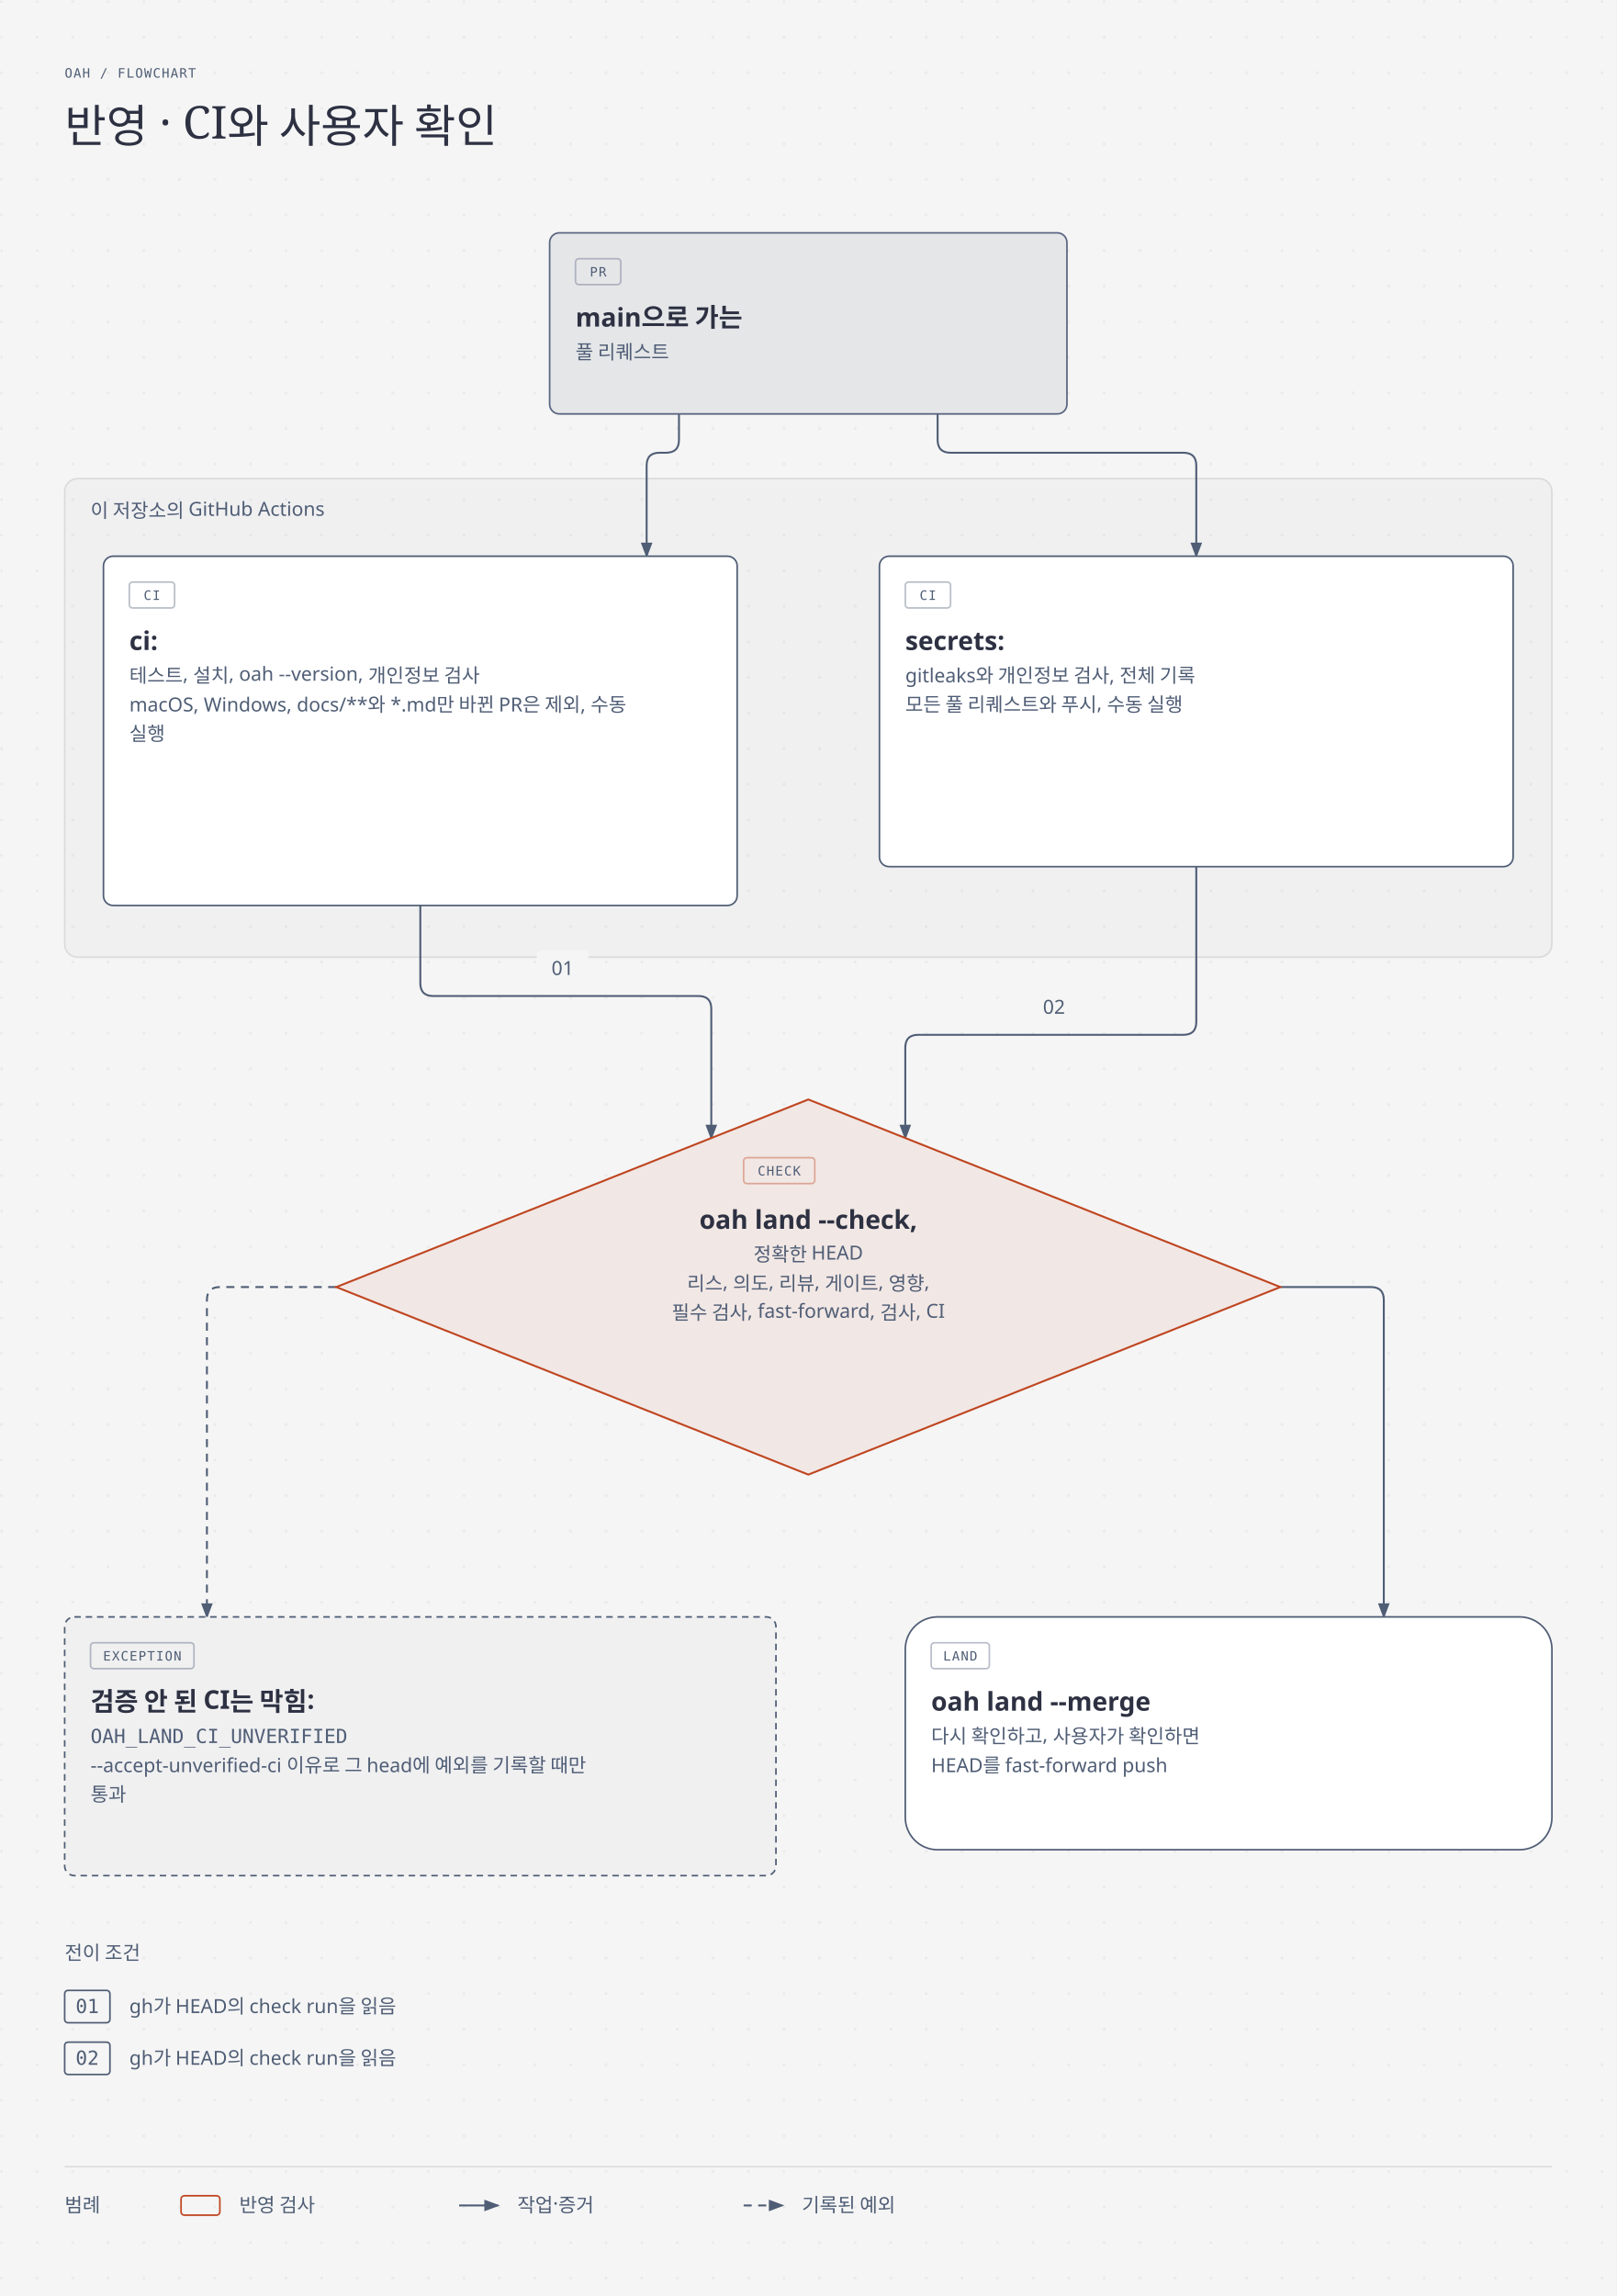
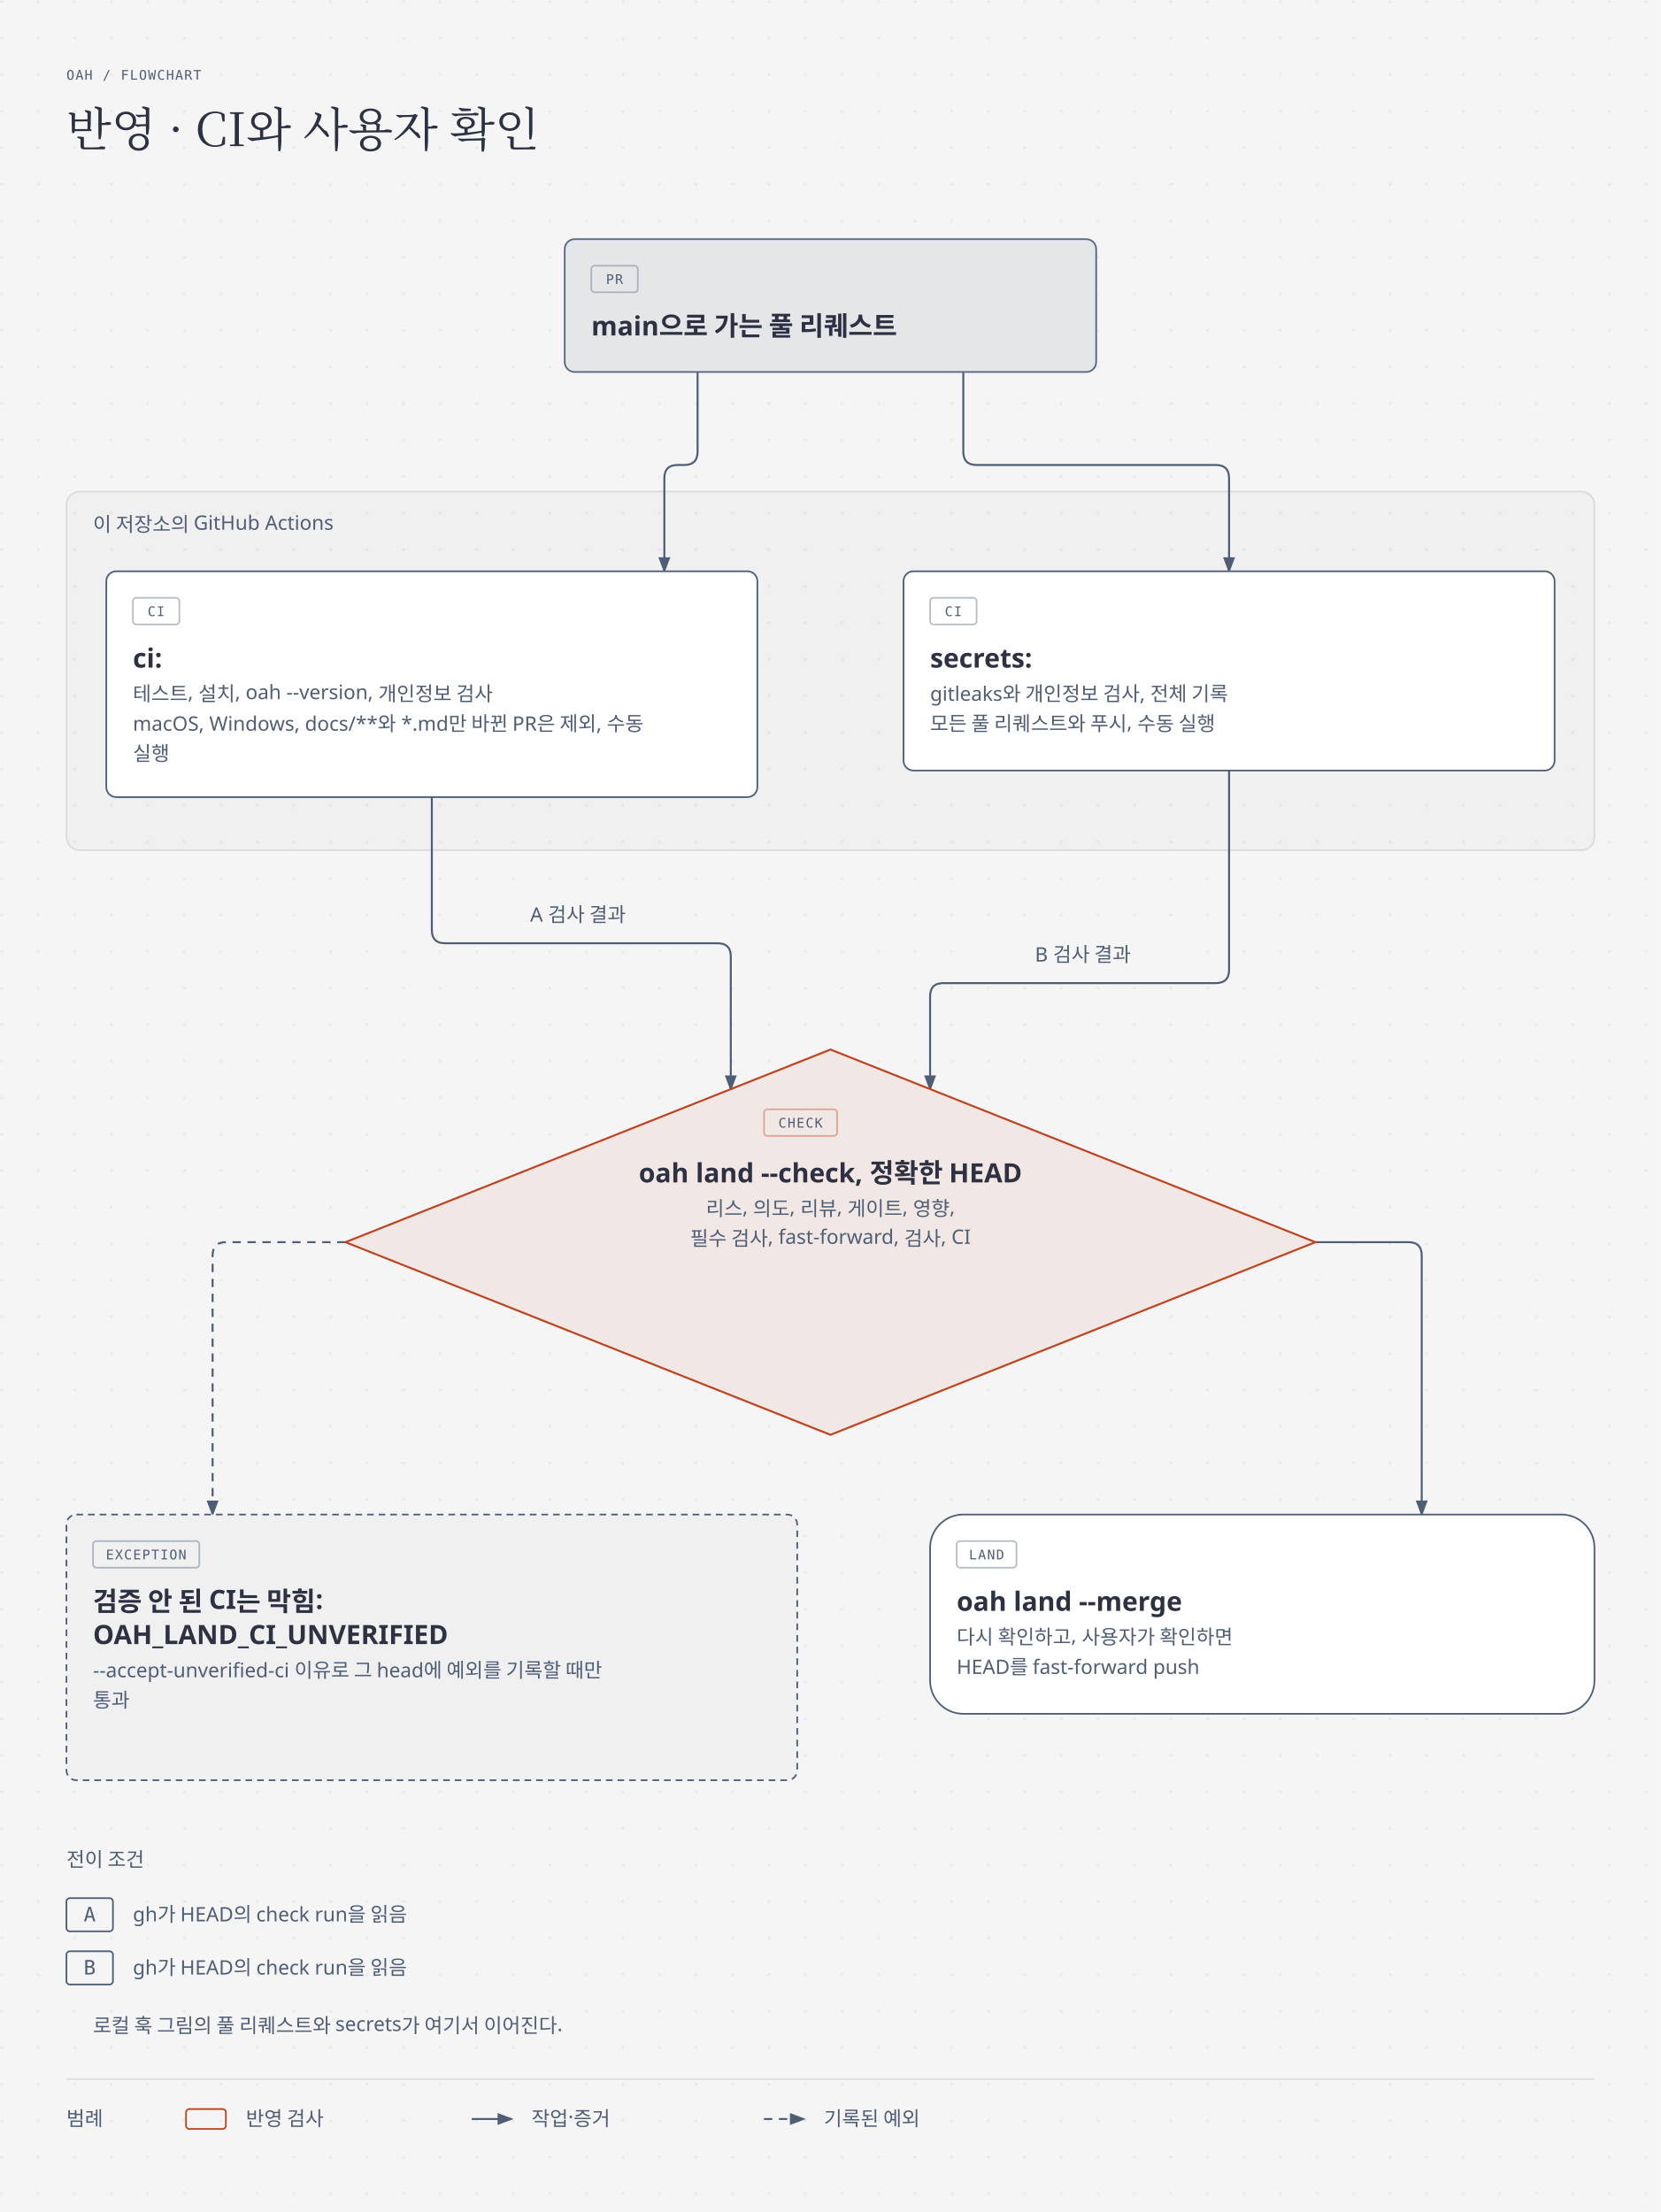
- <svg xmlns="http://www.w3.org/2000/svg" viewBox="0 0 1000 1420" role="img" aria-labelledby="concepts-landing-checks-ko-light-title concepts-landing-checks-ko-light-desc" data-diagram-type="Flowchart" data-size="fit" id="concepts-landing-checks-ko-light-root">
+ <svg xmlns="http://www.w3.org/2000/svg" viewBox="0 0 1000 1332" role="img" aria-labelledby="concepts-landing-checks-ko-light-title concepts-landing-checks-ko-light-desc" data-diagram-type="Flowchart" data-size="fit" id="concepts-landing-checks-ko-light-root">
  <defs>
    <style>#concepts-landing-checks-ko-light-root { font-family: "Geist", "Noto Sans KR", "Apple SD Gothic Neo", "Malgun Gothic", system-ui, sans-serif; color: #2d3142; }
      #concepts-landing-checks-ko-light-root .diagram-container { width: 100%; overflow-x: auto; }
      #concepts-landing-checks-ko-light-root text { font-family: "Geist", "Noto Sans KR", "Apple SD Gothic Neo", "Malgun Gothic", system-ui, sans-serif; fill: #2d3142; }
-       #concepts-landing-checks-ko-light-root .title { font-family: "Instrument Serif", "Noto Serif KR", "Batang", serif; font-size: 28px; font-weight: 400; }
+       #concepts-landing-checks-ko-light-root .title { font-family: "Instrument Serif", "Noto Serif KR", "AppleMyungjo", "Batang", "Noto Serif CJK KR", serif; font-size: 28px; font-weight: 400; }
      #concepts-landing-checks-ko-light-root .node { font-size: 16px; font-weight: 600; }
      #concepts-landing-checks-ko-light-root .sub { font-family: "Geist", "Noto Sans KR", "Apple SD Gothic Neo", "Malgun Gothic", system-ui, sans-serif; font-size: 12px; font-weight: 400; fill: #4f5d75; }
      #concepts-landing-checks-ko-light-root .technical { font-family: "Geist Mono", ui-monospace, "SFMono-Regular", Consolas, monospace; }
      #concepts-landing-checks-ko-light-root .label { font-size: 12px; font-family: "Geist Mono", ui-monospace, "SFMono-Regular", Consolas, monospace; font-weight: 400; fill: #4f5d75; }
      #concepts-landing-checks-ko-light-root .prose { font-size: 12px; font-weight: 400; fill: #4f5d75; }
      #concepts-landing-checks-ko-light-root .zone-label { font-size: 12px; font-family: "Geist", "Noto Sans KR", "Apple SD Gothic Neo", "Malgun Gothic", system-ui, sans-serif; font-weight: 500; fill: #4f5d75; }
      #concepts-landing-checks-ko-light-root .arrow-label { font-size: 12px; font-family: "Geist", "Noto Sans KR", "Apple SD Gothic Neo", "Malgun Gothic", system-ui, sans-serif; font-weight: 500; fill: #4f5d75; }
      #concepts-landing-checks-ko-light-root .tag { font-family: "Geist Mono", ui-monospace, "SFMono-Regular", Consolas, monospace; font-size: 8px; font-weight: 500; letter-spacing: .08em; fill: #4f5d75; }
      #concepts-landing-checks-ko-light-root .ghost { font-family: "Geist Mono", ui-monospace, "SFMono-Regular", Consolas, monospace; font-size: 32px; font-weight: 600; fill: #2d3142; opacity: .06; }
      @media print {
#concepts-landing-checks-ko-light-root .diagram-container { overflow-x: visible; }
}</style>
    <pattern id="concepts-landing-checks-ko-light-dots" width="22" height="22" patternUnits="userSpaceOnUse">
      <circle cx="1" cy="1" r="0.9" fill="#2d3142" fill-opacity=".10" />
    </pattern>
    <marker id="concepts-landing-checks-ko-light-arrow" markerWidth="8" markerHeight="6" refX="7" refY="3" orient="auto">
      <polygon points="0 0, 8 3, 0 6" fill="#4f5d75" />
    </marker>
    <marker id="concepts-landing-checks-ko-light-arrow-accent" markerWidth="8" markerHeight="6" refX="7" refY="3" orient="auto">
      <polygon points="0 0, 8 3, 0 6" fill="#bf4520" />
    </marker>
    <marker id="concepts-landing-checks-ko-light-arrow-link" markerWidth="8" markerHeight="6" refX="7" refY="3" orient="auto">
      <polygon points="0 0, 8 3, 0 6" fill="#2e5aa8" />
    </marker>
  </defs>
-   <rect width="1000" height="1420" fill="#f5f5f5" />
-   <rect width="1000" height="1420" fill="url(#concepts-landing-checks-ko-light-dots)" opacity=".55" />
+   <rect width="1000" height="1332" fill="#f5f5f5" />
+   <rect width="1000" height="1332" fill="url(#concepts-landing-checks-ko-light-dots)" opacity=".55" />
  <text x="40" y="48" class="tag" text-anchor="start">OAH / FLOWCHART</text>
  <text x="40" y="88" class="title" text-anchor="start">반영 · CI와 사용자 확인</text>
-   <rect x="40" y="296" width="920" height="296" rx="8" fill="#2d3142" stroke="#2d3142" stroke-width="1" data-group-id="actions" fill-opacity=".02" stroke-opacity=".12" />
+   <rect x="40" y="296" width="920" height="216" rx="8" fill="#2d3142" stroke="#2d3142" stroke-width="1" data-group-id="actions" fill-opacity=".02" stroke-opacity=".12" />
  <text x="56" y="320" class="zone-label" text-anchor="start">이 저장소의 GitHub Actions</text>
-   <path d="M 420,256 L 420,272 Q 420,280 412,280 L 408,280 Q 400,280 400,288 L 400,344" data-edge-id="e6" data-from="pr" data-to="tests" data-label="" fill="none" stroke="#4f5d75" stroke-width="1.2" marker-end="url(#concepts-landing-checks-ko-light-arrow)" />
-   <path d="M 580,256 L 580,272 Q 580,280 588,280 L 732,280 Q 740,280 740,288 L 740,344" data-edge-id="e7" data-from="pr" data-to="secrets" data-label="" fill="none" stroke="#4f5d75" stroke-width="1.2" marker-end="url(#concepts-landing-checks-ko-light-arrow)" />
-   <path d="M 260,560 L 260,608 Q 260,616 268,616 L 432,616 Q 440,616 440,624 L 440,704" data-edge-id="e8" data-from="tests" data-to="land" data-label="gh가 HEAD의 check run을 읽음" fill="none" stroke="#4f5d75" stroke-width="1.2" marker-end="url(#concepts-landing-checks-ko-light-arrow)" />
-   <path d="M 740,536 L 740,632 Q 740,640 732,640 L 568,640 Q 560,640 560,648 L 560,704" data-edge-id="e9" data-from="secrets" data-to="land" data-label="gh가 HEAD의 check run을 읽음" fill="none" stroke="#4f5d75" stroke-width="1.2" marker-end="url(#concepts-landing-checks-ko-light-arrow)" />
-   <path d="M 208,796 L 136,796 Q 128,796 128,804 L 128,1000" data-edge-id="e10" data-from="land" data-to="exc" data-label="" fill="none" stroke="#4f5d75" stroke-width="1.2" stroke-dasharray="5,4" marker-end="url(#concepts-landing-checks-ko-light-arrow)" />
-   <path d="M 792,796 L 848,796 Q 856,796 856,804 L 856,1000" data-edge-id="e11" data-from="land" data-to="landed" data-label="" fill="none" stroke="#4f5d75" stroke-width="1.2" marker-end="url(#concepts-landing-checks-ko-light-arrow)" />
-   <rect x="332" y="588" width="32" height="20" rx="2" fill="#f5f5f5" />
-   <text x="348" y="603" class="arrow-label" text-anchor="middle">01</text>
-   <rect x="636" y="612" width="32" height="20" rx="2" fill="#f5f5f5" />
-   <text x="652" y="627" class="arrow-label" text-anchor="middle">02</text>
+   <path d="M 420,224 L 420,272 Q 420,280 412,280 L 408,280 Q 400,280 400,288 L 400,344" data-edge-id="e6" data-from="pr" data-to="tests" data-label="" fill="none" stroke="#4f5d75" stroke-width="1.2" marker-end="url(#concepts-landing-checks-ko-light-arrow)" />
+   <path d="M 580,224 L 580,272 Q 580,280 588,280 L 732,280 Q 740,280 740,288 L 740,344" data-edge-id="e7" data-from="pr" data-to="secrets" data-label="" fill="none" stroke="#4f5d75" stroke-width="1.2" marker-end="url(#concepts-landing-checks-ko-light-arrow)" />
+   <path d="M 260,480 L 260,560 Q 260,568 268,568 L 432,568 Q 440,568 440,576 L 440,656" data-edge-id="e8" data-from="tests" data-to="land" data-label="gh가 HEAD의 check run을 읽음" fill="none" stroke="#4f5d75" stroke-width="1.2" marker-end="url(#concepts-landing-checks-ko-light-arrow)" />
+   <path d="M 740,464 L 740,584 Q 740,592 732,592 L 568,592 Q 560,592 560,600 L 560,656" data-edge-id="e9" data-from="secrets" data-to="land" data-label="gh가 HEAD의 check run을 읽음" fill="none" stroke="#4f5d75" stroke-width="1.2" marker-end="url(#concepts-landing-checks-ko-light-arrow)" />
+   <path d="M 208,748 L 136,748 Q 128,748 128,756 L 128,912" data-edge-id="e10" data-from="land" data-to="exc" data-label="" fill="none" stroke="#4f5d75" stroke-width="1.2" stroke-dasharray="5,4" marker-end="url(#concepts-landing-checks-ko-light-arrow)" />
+   <path d="M 792,748 L 848,748 Q 856,748 856,756 L 856,912" data-edge-id="e11" data-from="land" data-to="landed" data-label="" fill="none" stroke="#4f5d75" stroke-width="1.2" marker-end="url(#concepts-landing-checks-ko-light-arrow)" />
+   <rect x="290" y="540" width="116" height="20" rx="2" fill="#f5f5f5" />
+   <text x="348" y="555" class="arrow-label" text-anchor="middle">A 검사 결과</text>
+   <rect x="594" y="564" width="116" height="20" rx="2" fill="#f5f5f5" />
+   <text x="652" y="579" class="arrow-label" text-anchor="middle">B 검사 결과</text>
  <g data-node-id="pr" data-source-label="main으로 가는 풀 리퀘스트">
-     <rect x="340" y="144" width="320" height="112" rx="6" fill="#f5f5f5" />
-     <rect x="340" y="144" width="320" height="112" rx="6" fill="#4f5d75" stroke="#5a6580" stroke-width="1" fill-opacity=".10" />
+     <rect x="340" y="144" width="320" height="80" rx="6" fill="#f5f5f5" />
+     <rect x="340" y="144" width="320" height="80" rx="6" fill="#4f5d75" stroke="#5a6580" stroke-width="1" fill-opacity=".10" />
    <g aria-hidden="true">
      <rect x="356" y="160" width="28" height="16" rx="2" fill="none" stroke="#5a6580" stroke-width="1" stroke-opacity=".4" />
      <text x="370" y="171" class="tag" text-anchor="middle">PR</text>
    </g>
-     <text x="356" y="202" class="node" text-anchor="start">main으로 가는</text>
-     <text x="356" y="222" class="sub" text-anchor="start">풀 리퀘스트</text>
+     <text x="356" y="202" class="node" text-anchor="start">main으로 가는 풀 리퀘스트</text>
  </g>
  <g data-node-id="tests" data-source-label="ci: 테스트, 설치, oah --version, 개인정보 검사 macOS, Windows, docs/**와 *.md만 바뀐 PR은 제외, 수동 실행" data-parent="actions">
-     <rect x="64" y="344" width="392" height="216" rx="6" fill="#f5f5f5" />
-     <rect x="64" y="344" width="392" height="216" rx="6" fill="#ffffff" stroke="#4f5d75" stroke-width="1" />
+     <rect x="64" y="344" width="392" height="136" rx="6" fill="#f5f5f5" />
+     <rect x="64" y="344" width="392" height="136" rx="6" fill="#ffffff" stroke="#4f5d75" stroke-width="1" />
    <g aria-hidden="true">
      <rect x="80" y="360" width="28" height="16" rx="2" fill="none" stroke="#4f5d75" stroke-width="1" stroke-opacity=".4" />
      <text x="94" y="371" class="tag" text-anchor="middle">CI</text>
    </g>
    <text x="80" y="402" class="node" text-anchor="start">ci:</text>
    <text x="80" y="422" class="sub" text-anchor="start">테스트, 설치, oah --version, 개인정보 검사</text>
    <text x="80" y="440" class="sub" text-anchor="start">macOS, Windows, docs/**와 *.md만 바뀐 PR은 제외, 수동</text>
    <text x="80" y="458" class="sub" text-anchor="start">실행</text>
  </g>
  <g data-node-id="secrets" data-source-label="secrets: gitleaks와 개인정보 검사, 전체 기록 모든 풀 리퀘스트와 푸시, 수동 실행" data-parent="actions">
-     <rect x="544" y="344" width="392" height="192" rx="6" fill="#f5f5f5" />
-     <rect x="544" y="344" width="392" height="192" rx="6" fill="#ffffff" stroke="#4f5d75" stroke-width="1" />
+     <rect x="544" y="344" width="392" height="120" rx="6" fill="#f5f5f5" />
+     <rect x="544" y="344" width="392" height="120" rx="6" fill="#ffffff" stroke="#4f5d75" stroke-width="1" />
    <g aria-hidden="true">
      <rect x="560" y="360" width="28" height="16" rx="2" fill="none" stroke="#4f5d75" stroke-width="1" stroke-opacity=".4" />
      <text x="574" y="371" class="tag" text-anchor="middle">CI</text>
    </g>
    <text x="560" y="402" class="node" text-anchor="start">secrets:</text>
    <text x="560" y="422" class="sub" text-anchor="start">gitleaks와 개인정보 검사, 전체 기록</text>
    <text x="560" y="440" class="sub" text-anchor="start">모든 풀 리퀘스트와 푸시, 수동 실행</text>
  </g>
  <g data-node-id="land" data-source-label="oah land --check, 정확한 HEAD 리스, 의도, 리뷰, 게이트, 영향, 필수 검사, fast-forward, 검사, CI">
-     <polygon points="500,680 792,796 500,912 208,796" fill="#f5f5f5" />
-     <polygon points="500,680 792,796 500,912 208,796" fill="#bf4520" fill-opacity=".08" stroke="#bf4520" stroke-width="1.2" />
+     <polygon points="500,632 792,748 500,864 208,748" fill="#f5f5f5" />
+     <polygon points="500,632 792,748 500,864 208,748" fill="#bf4520" fill-opacity=".08" stroke="#bf4520" stroke-width="1.2" />
    <g aria-hidden="true">
-       <rect x="460" y="716" width="44" height="16" rx="2" fill="none" stroke="#bf4520" stroke-width="1" stroke-opacity=".4" />
-       <text x="482" y="727" class="tag" text-anchor="middle">CHECK</text>
+       <rect x="460" y="668" width="44" height="16" rx="2" fill="none" stroke="#bf4520" stroke-width="1" stroke-opacity=".4" />
+       <text x="482" y="679" class="tag" text-anchor="middle">CHECK</text>
    </g>
-     <text x="500" y="760" class="node" text-anchor="middle">oah land --check,</text>
-     <text x="500" y="780" class="sub" text-anchor="middle">정확한 HEAD</text>
-     <text x="500" y="798" class="sub" text-anchor="middle">리스, 의도, 리뷰, 게이트, 영향,</text>
-     <text x="500" y="816" class="sub" text-anchor="middle">필수 검사, fast-forward, 검사, CI</text>
+     <text x="500" y="712" class="node" text-anchor="middle">oah land --check, 정확한 HEAD</text>
+     <text x="500" y="732" class="sub" text-anchor="middle">리스, 의도, 리뷰, 게이트, 영향,</text>
+     <text x="500" y="750" class="sub" text-anchor="middle">필수 검사, fast-forward, 검사, CI</text>
  </g>
  <g data-node-id="exc" data-source-label="검증 안 된 CI는 막힘: OAH_LAND_CI_UNVERIFIED --accept-unverified-ci 이유로 그 head에 예외를 기록할 때만 통과">
-     <rect x="40" y="1000" width="440" height="160" rx="6" fill="#f5f5f5" />
-     <rect x="40" y="1000" width="440" height="160" rx="6" fill="#2d3142" stroke="#4f5d75" stroke-width="1" fill-opacity=".02" stroke-dasharray="4,3" />
+     <rect x="40" y="912" width="440" height="160" rx="6" fill="#f5f5f5" />
+     <rect x="40" y="912" width="440" height="160" rx="6" fill="#2d3142" stroke="#4f5d75" stroke-width="1" fill-opacity=".02" stroke-dasharray="4,3" />
    <g aria-hidden="true">
-       <rect x="56" y="1016" width="64" height="16" rx="2" fill="none" stroke="#4f5d75" stroke-width="1" stroke-opacity=".4" />
-       <text x="88" y="1027" class="tag" text-anchor="middle">EXCEPTION</text>
+       <rect x="56" y="928" width="64" height="16" rx="2" fill="none" stroke="#4f5d75" stroke-width="1" stroke-opacity=".4" />
+       <text x="88" y="939" class="tag" text-anchor="middle">EXCEPTION</text>
    </g>
-     <text x="56" y="1058" class="node" text-anchor="start">검증 안 된 CI는 막힘:</text>
-     <text x="56" y="1078" class="sub technical" text-anchor="start">OAH_LAND_CI_UNVERIFIED</text>
-     <text x="56" y="1096" class="sub" text-anchor="start">--accept-unverified-ci 이유로 그 head에 예외를 기록할 때만</text>
-     <text x="56" y="1114" class="sub" text-anchor="start">통과</text>
+     <text x="56" y="970" class="node" text-anchor="start">검증 안 된 CI는 막힘:</text>
+     <text x="56" y="990" class="node" text-anchor="start">OAH_LAND_CI_UNVERIFIED</text>
+     <text x="56" y="1010" class="sub" text-anchor="start">--accept-unverified-ci 이유로 그 head에 예외를 기록할 때만</text>
+     <text x="56" y="1028" class="sub" text-anchor="start">통과</text>
  </g>
  <g data-node-id="landed" data-source-label="oah land --merge 다시 확인하고, 사용자가 확인하면 HEAD를 fast-forward push">
-     <rect x="560" y="1000" width="400" height="144" rx="20" fill="#f5f5f5" />
-     <rect x="560" y="1000" width="400" height="144" rx="20" fill="#ffffff" stroke="#4f5d75" stroke-width="1" />
+     <rect x="560" y="912" width="400" height="120" rx="20" fill="#f5f5f5" />
+     <rect x="560" y="912" width="400" height="120" rx="20" fill="#ffffff" stroke="#4f5d75" stroke-width="1" />
    <g aria-hidden="true">
-       <rect x="576" y="1016" width="36" height="16" rx="2" fill="none" stroke="#4f5d75" stroke-width="1" stroke-opacity=".4" />
-       <text x="594" y="1027" class="tag" text-anchor="middle">LAND</text>
+       <rect x="576" y="928" width="36" height="16" rx="2" fill="none" stroke="#4f5d75" stroke-width="1" stroke-opacity=".4" />
+       <text x="594" y="939" class="tag" text-anchor="middle">LAND</text>
    </g>
-     <text x="576" y="1058" class="node" text-anchor="start">oah land --merge</text>
-     <text x="576" y="1078" class="sub" text-anchor="start">다시 확인하고, 사용자가 확인하면</text>
-     <text x="576" y="1096" class="sub" text-anchor="start">HEAD를 fast-forward push</text>
+     <text x="576" y="970" class="node" text-anchor="start">oah land --merge</text>
+     <text x="576" y="990" class="sub" text-anchor="start">다시 확인하고, 사용자가 확인하면</text>
+     <text x="576" y="1008" class="sub" text-anchor="start">HEAD를 fast-forward push</text>
  </g>
-   <text x="40" y="1212" class="zone-label" text-anchor="start">전이 조건</text>
-   <rect x="40" y="1231" width="28" height="20" rx="2" fill="#f5f5f5" stroke="#4f5d75" stroke-width="1" />
-   <text x="54" y="1245" class="label" text-anchor="middle">01</text>
-   <text x="80" y="1245" class="prose" text-anchor="start">gh가 HEAD의 check run을 읽음</text>
-   <rect x="40" y="1263" width="28" height="20" rx="2" fill="#f5f5f5" stroke="#4f5d75" stroke-width="1" />
-   <text x="54" y="1277" class="label" text-anchor="middle">02</text>
-   <text x="80" y="1277" class="prose" text-anchor="start">gh가 HEAD의 check run을 읽음</text>
-   <line x1="40" y1="1340" x2="960" y2="1340" stroke="#2d3142" stroke-opacity=".12" />
-   <text x="40" y="1368" class="zone-label" text-anchor="start">범례</text>
-   <rect x="112" y="1358" width="24" height="12" rx="2" fill="none" stroke="#bf4520" stroke-width="1" />
-   <text x="148" y="1368" class="prose" text-anchor="start">반영 검사</text>
-   <path d="M 284,1364 h 24" fill="none" stroke="#4f5d75" stroke-width="1.2" marker-end="url(#concepts-landing-checks-ko-light-arrow)" />
-   <text x="320" y="1368" class="prose" text-anchor="start">작업·증거</text>
-   <path d="M 460,1364 h 24" fill="none" stroke="#4f5d75" stroke-width="1.2" stroke-dasharray="5,4" marker-end="url(#concepts-landing-checks-ko-light-arrow)" />
-   <text x="496" y="1368" class="prose" text-anchor="start">기록된 예외</text>
+   <text x="40" y="1124" class="zone-label" text-anchor="start">전이 조건</text>
+   <rect x="40" y="1143" width="28" height="20" rx="2" fill="#f5f5f5" stroke="#4f5d75" stroke-width="1" />
+   <text x="54" y="1157" class="label" text-anchor="middle">A</text>
+   <text x="80" y="1157" class="prose" text-anchor="start">gh가 HEAD의 check run을 읽음</text>
+   <rect x="40" y="1175" width="28" height="20" rx="2" fill="#f5f5f5" stroke="#4f5d75" stroke-width="1" />
+   <text x="54" y="1189" class="label" text-anchor="middle">B</text>
+   <text x="80" y="1189" class="prose" text-anchor="start">gh가 HEAD의 check run을 읽음</text>
+   <text x="56" y="1224" class="prose" text-anchor="start">로컬 훅 그림의 풀 리퀘스트와 secrets가 여기서 이어진다.</text>
+   <line x1="40" y1="1252" x2="960" y2="1252" stroke="#2d3142" stroke-opacity=".12" />
+   <text x="40" y="1280" class="zone-label" text-anchor="start">범례</text>
+   <rect x="112" y="1270" width="24" height="12" rx="2" fill="none" stroke="#bf4520" stroke-width="1" />
+   <text x="148" y="1280" class="prose" text-anchor="start">반영 검사</text>
+   <path d="M 284,1276 h 24" fill="none" stroke="#4f5d75" stroke-width="1.2" marker-end="url(#concepts-landing-checks-ko-light-arrow)" />
+   <text x="320" y="1280" class="prose" text-anchor="start">작업·증거</text>
+   <path d="M 460,1276 h 24" fill="none" stroke="#4f5d75" stroke-width="1.2" stroke-dasharray="5,4" marker-end="url(#concepts-landing-checks-ko-light-arrow)" />
+   <text x="496" y="1280" class="prose" text-anchor="start">기록된 예외</text>
</svg>
